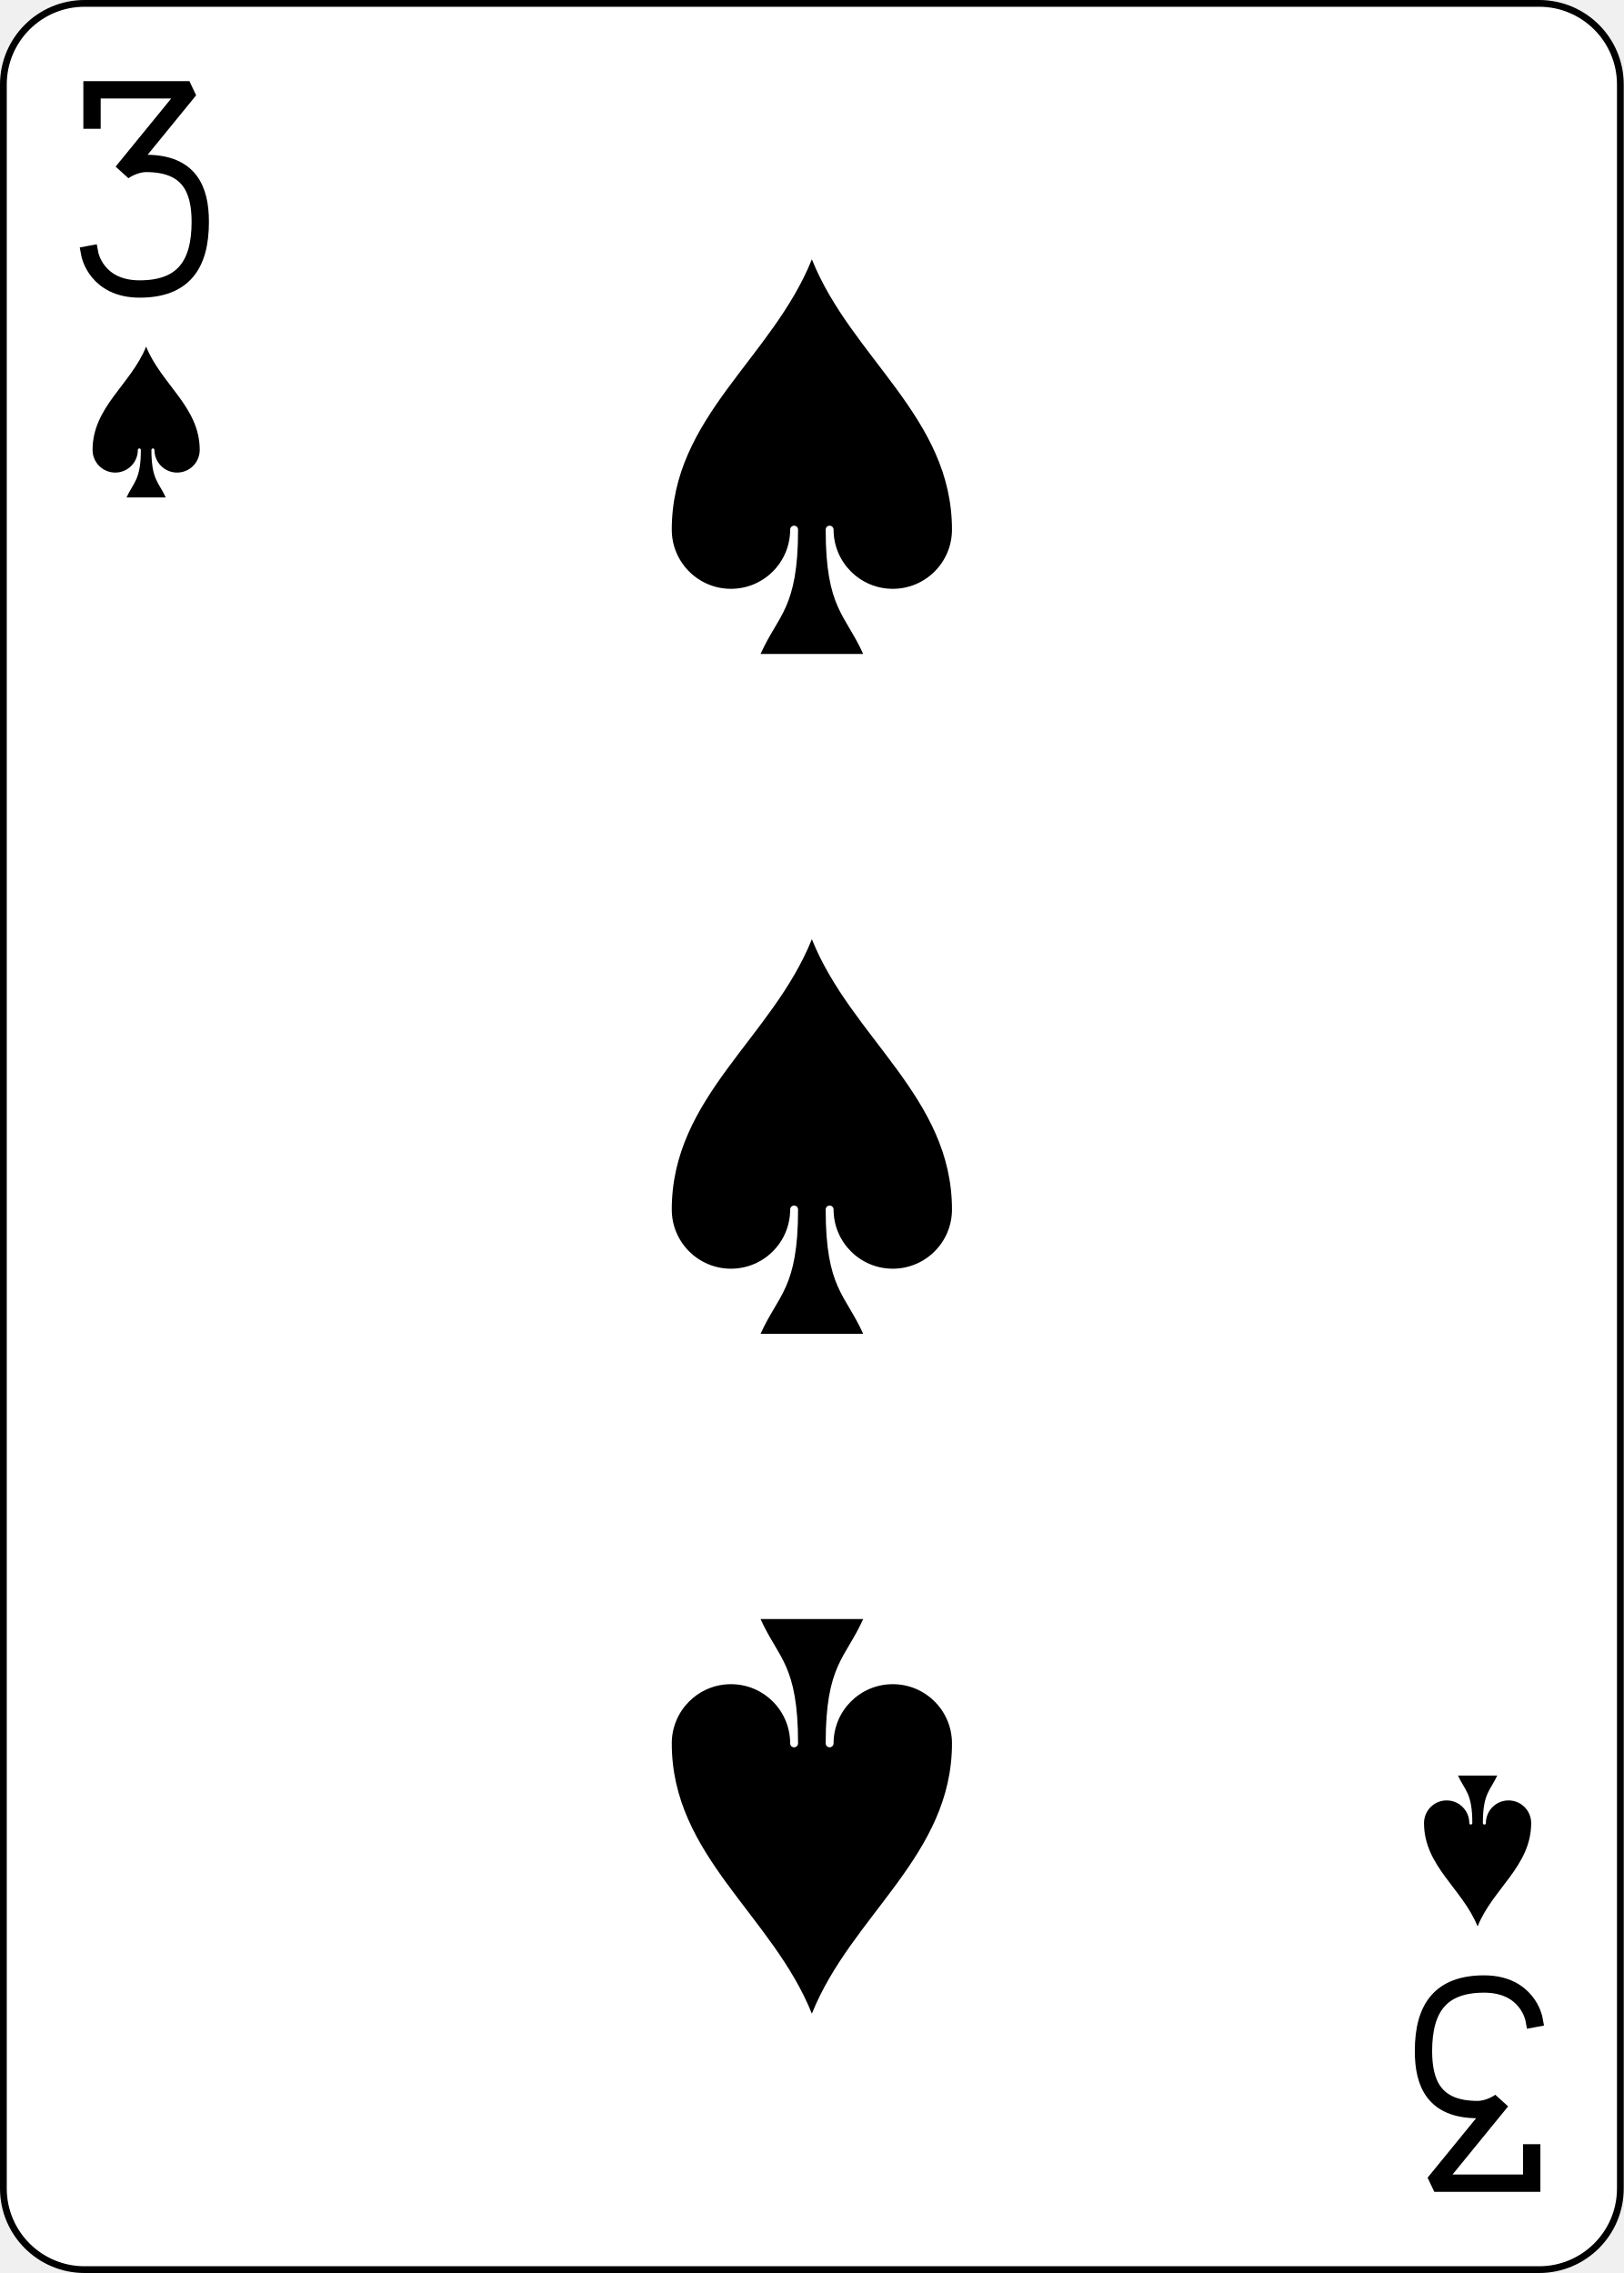
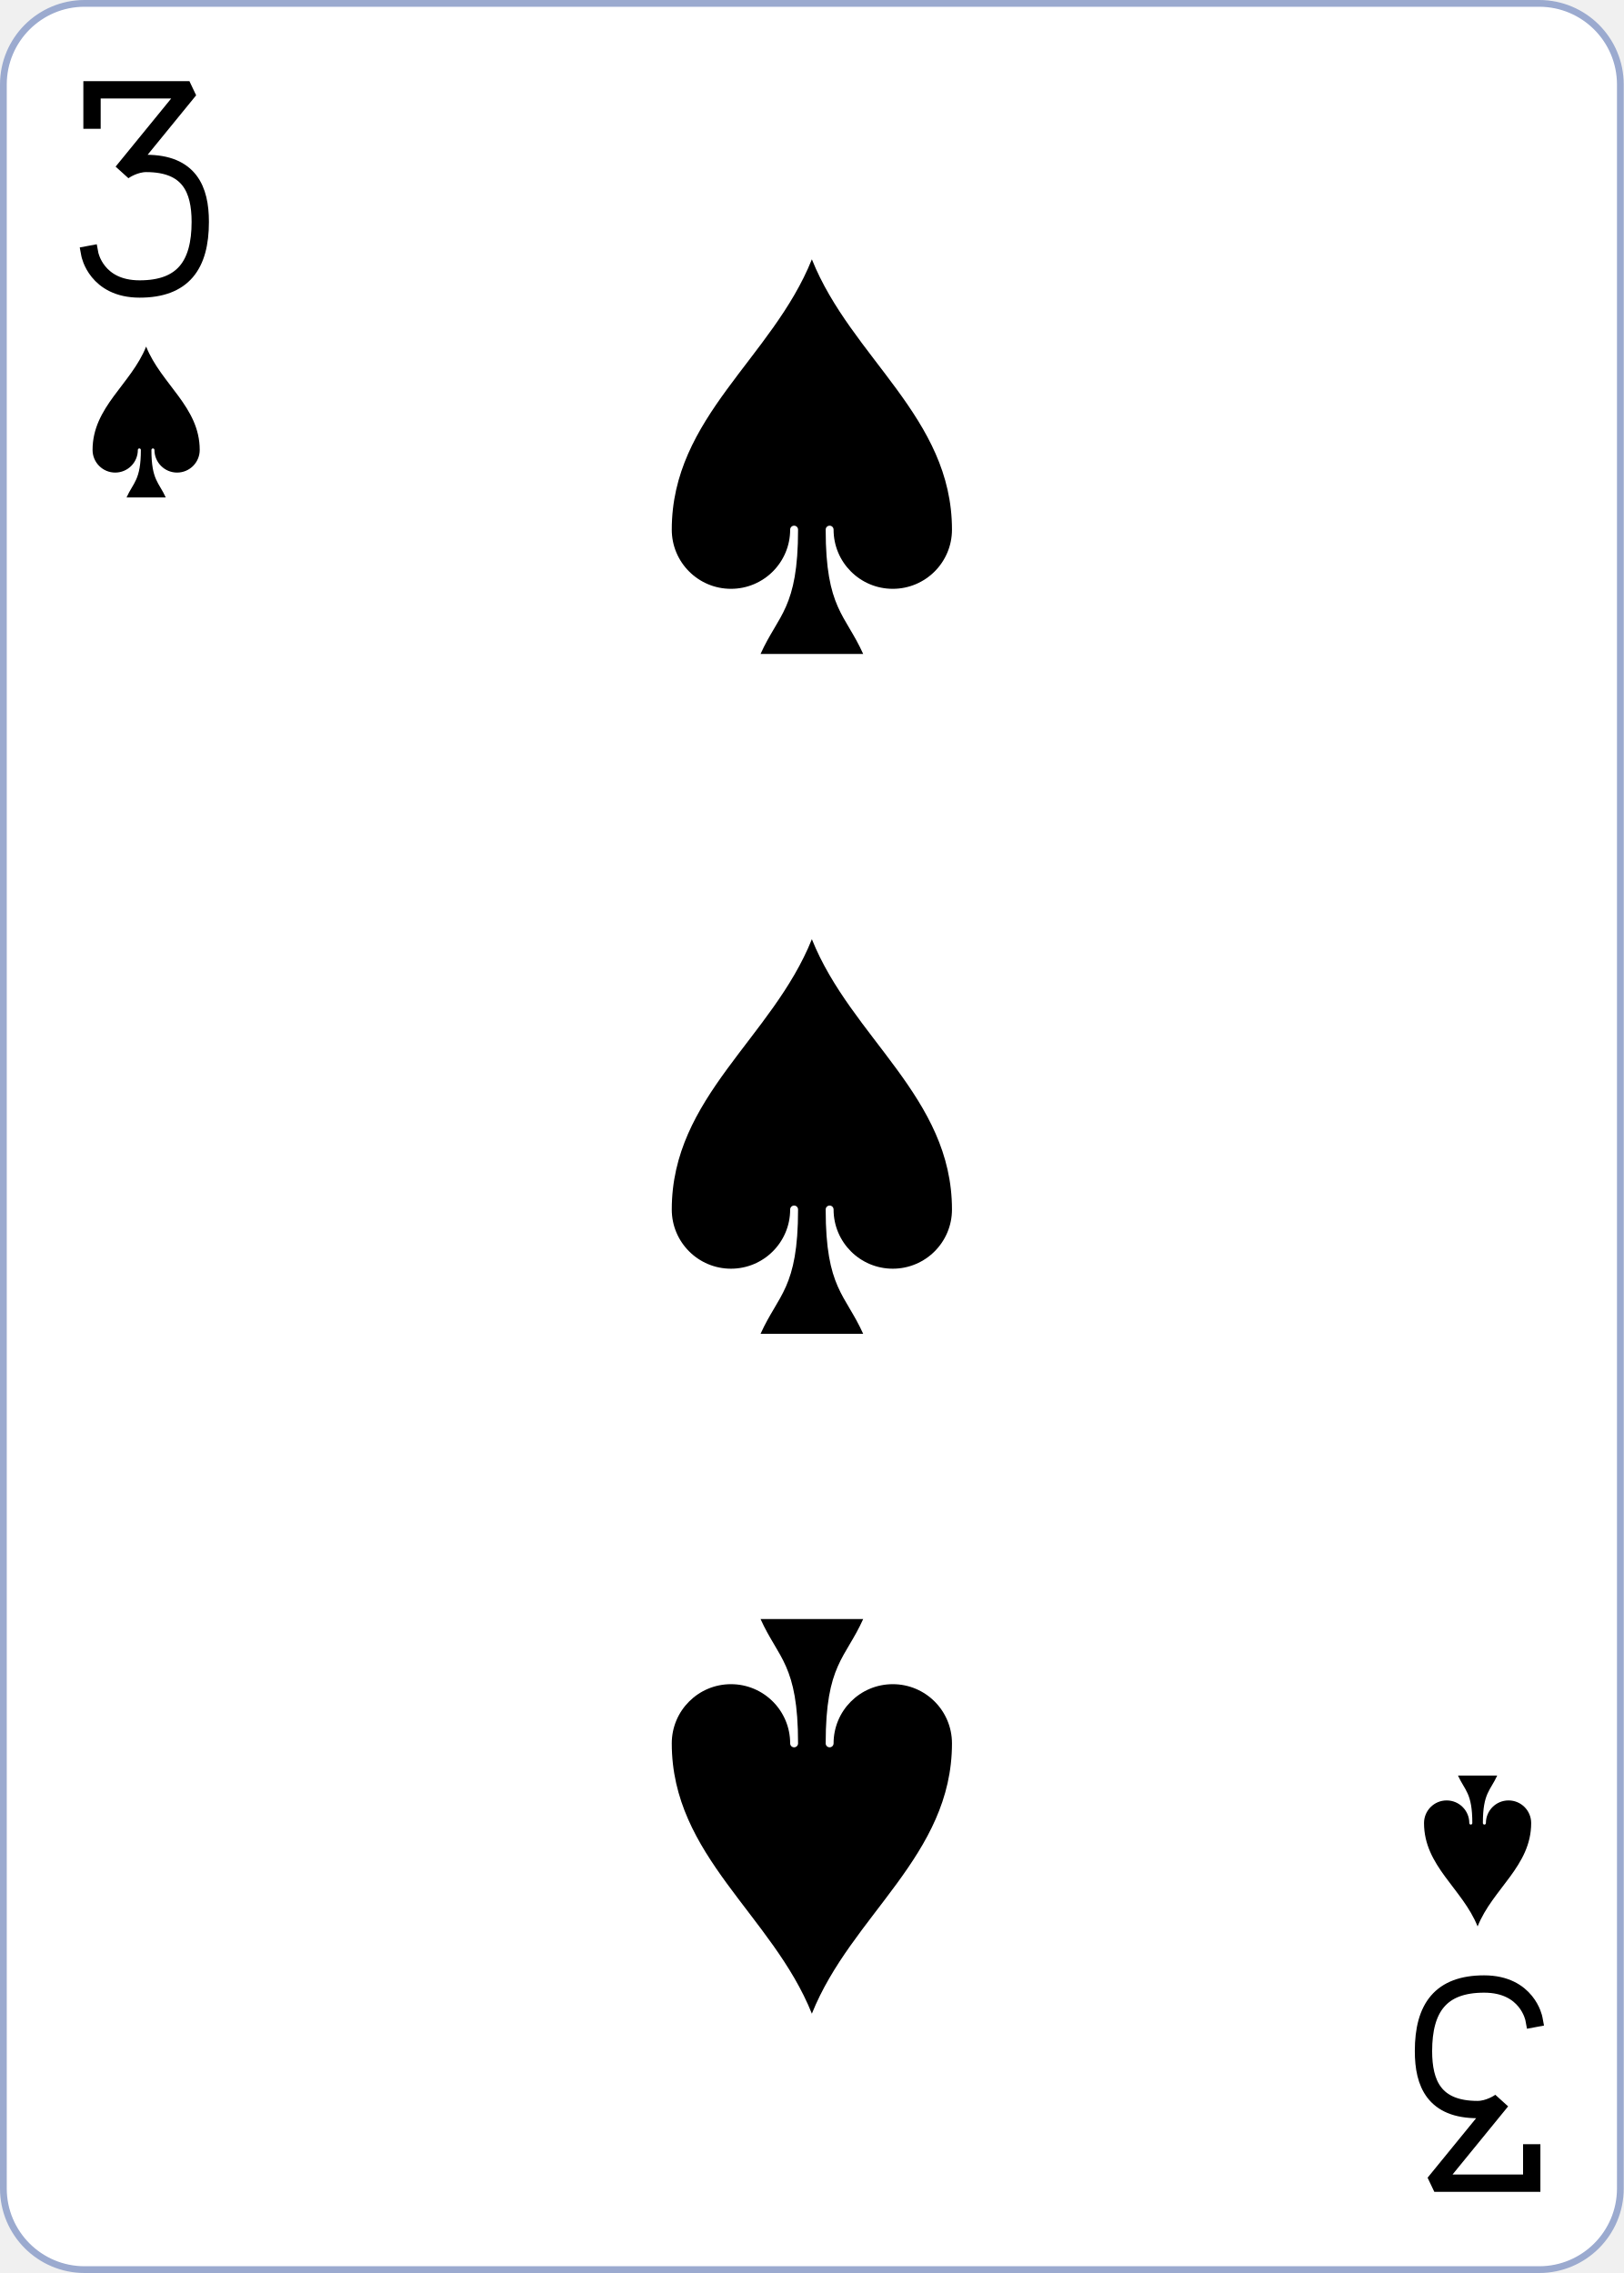
<svg xmlns="http://www.w3.org/2000/svg" xmlns:xlink="http://www.w3.org/1999/xlink" class="card" face="3S" height="3.5in" preserveAspectRatio="none" viewBox="-120 -168 240 336" width="2.5in">
  <symbol id="SS3" viewBox="-600 -600 1200 1200" preserveAspectRatio="xMinYMid">
    <path d="M0 -500C100 -250 355 -100 355 185A150 150 0 0 1 55 185A10 10 0 0 0 35 185C35 385 85 400 130 500L-130 500C-85 400 -35 385 -35 185A10 10 0 0 0 -55 185A150 150 0 0 1 -355 185C-355 -100 -100 -250 0 -500Z" fill="black" />
  </symbol>
  <symbol id="VS3" viewBox="-500 -500 1000 1000" preserveAspectRatio="xMinYMid">
    <path d="M-250 -320L-250 -460L200 -460L-110 -80C-100 -90 -50 -120 0 -120C200 -120 250 0 250 150C250 350 170 460 -30 460C-230 460 -260 300 -260 300" stroke="black" stroke-width="80" stroke-linecap="square" stroke-miterlimit="1.5" fill="none" />
  </symbol>
-   <rect width="239" height="335" x="-119.5" y="-167.5" rx="12" ry="12" fill="white" stroke="black" />
+   <rect width="239" height="335" x="-119.5" y="-167.5" rx="12" ry="12" fill="white" stroke="#9baacf" />
  <use xlink:href="#VS3" height="32" x="-114.4" y="-156" />
  <use xlink:href="#SS3" height="26.769" x="-111.784" y="-119" />
  <use xlink:href="#SS3" height="70" x="-35" y="-135.501" />
  <use xlink:href="#SS3" height="70" x="-35" y="-35" />
  <g transform="rotate(180)">
    <use xlink:href="#VS3" height="32" x="-114.4" y="-156" />
    <use xlink:href="#SS3" height="26.769" x="-111.784" y="-119" />
    <use xlink:href="#SS3" height="70" x="-35" y="-135.501" />
  </g>
</svg>
